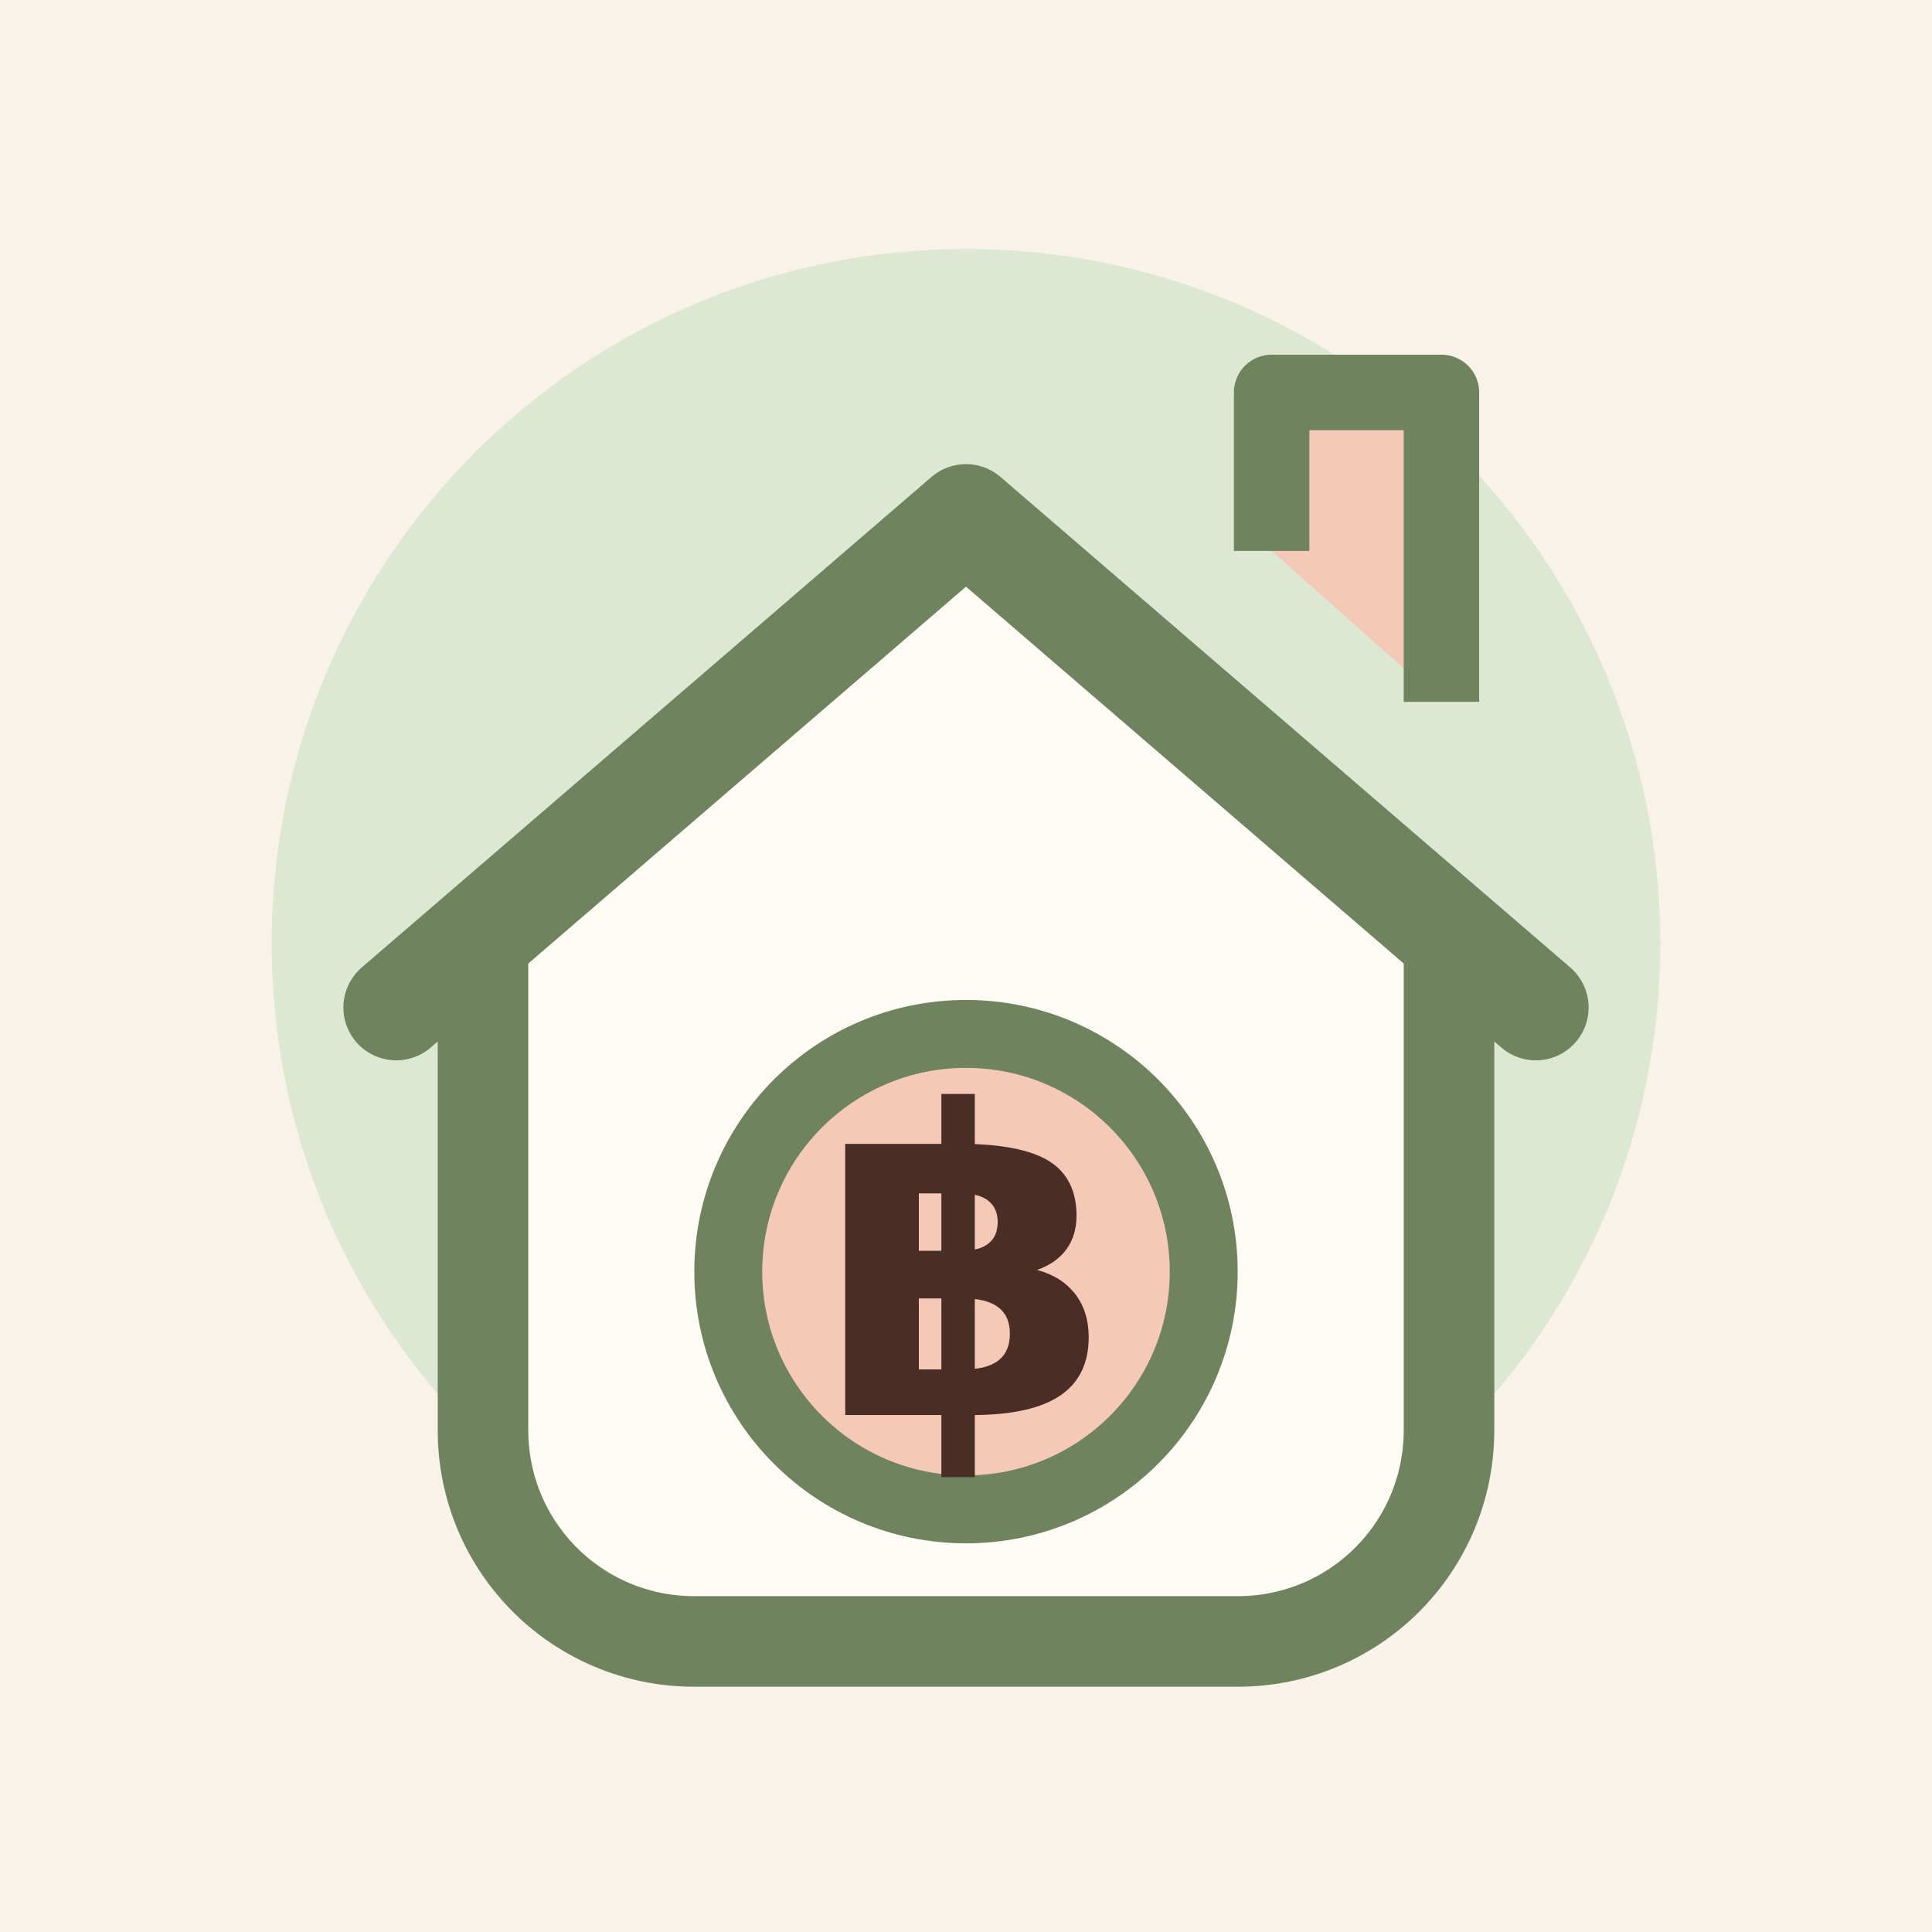
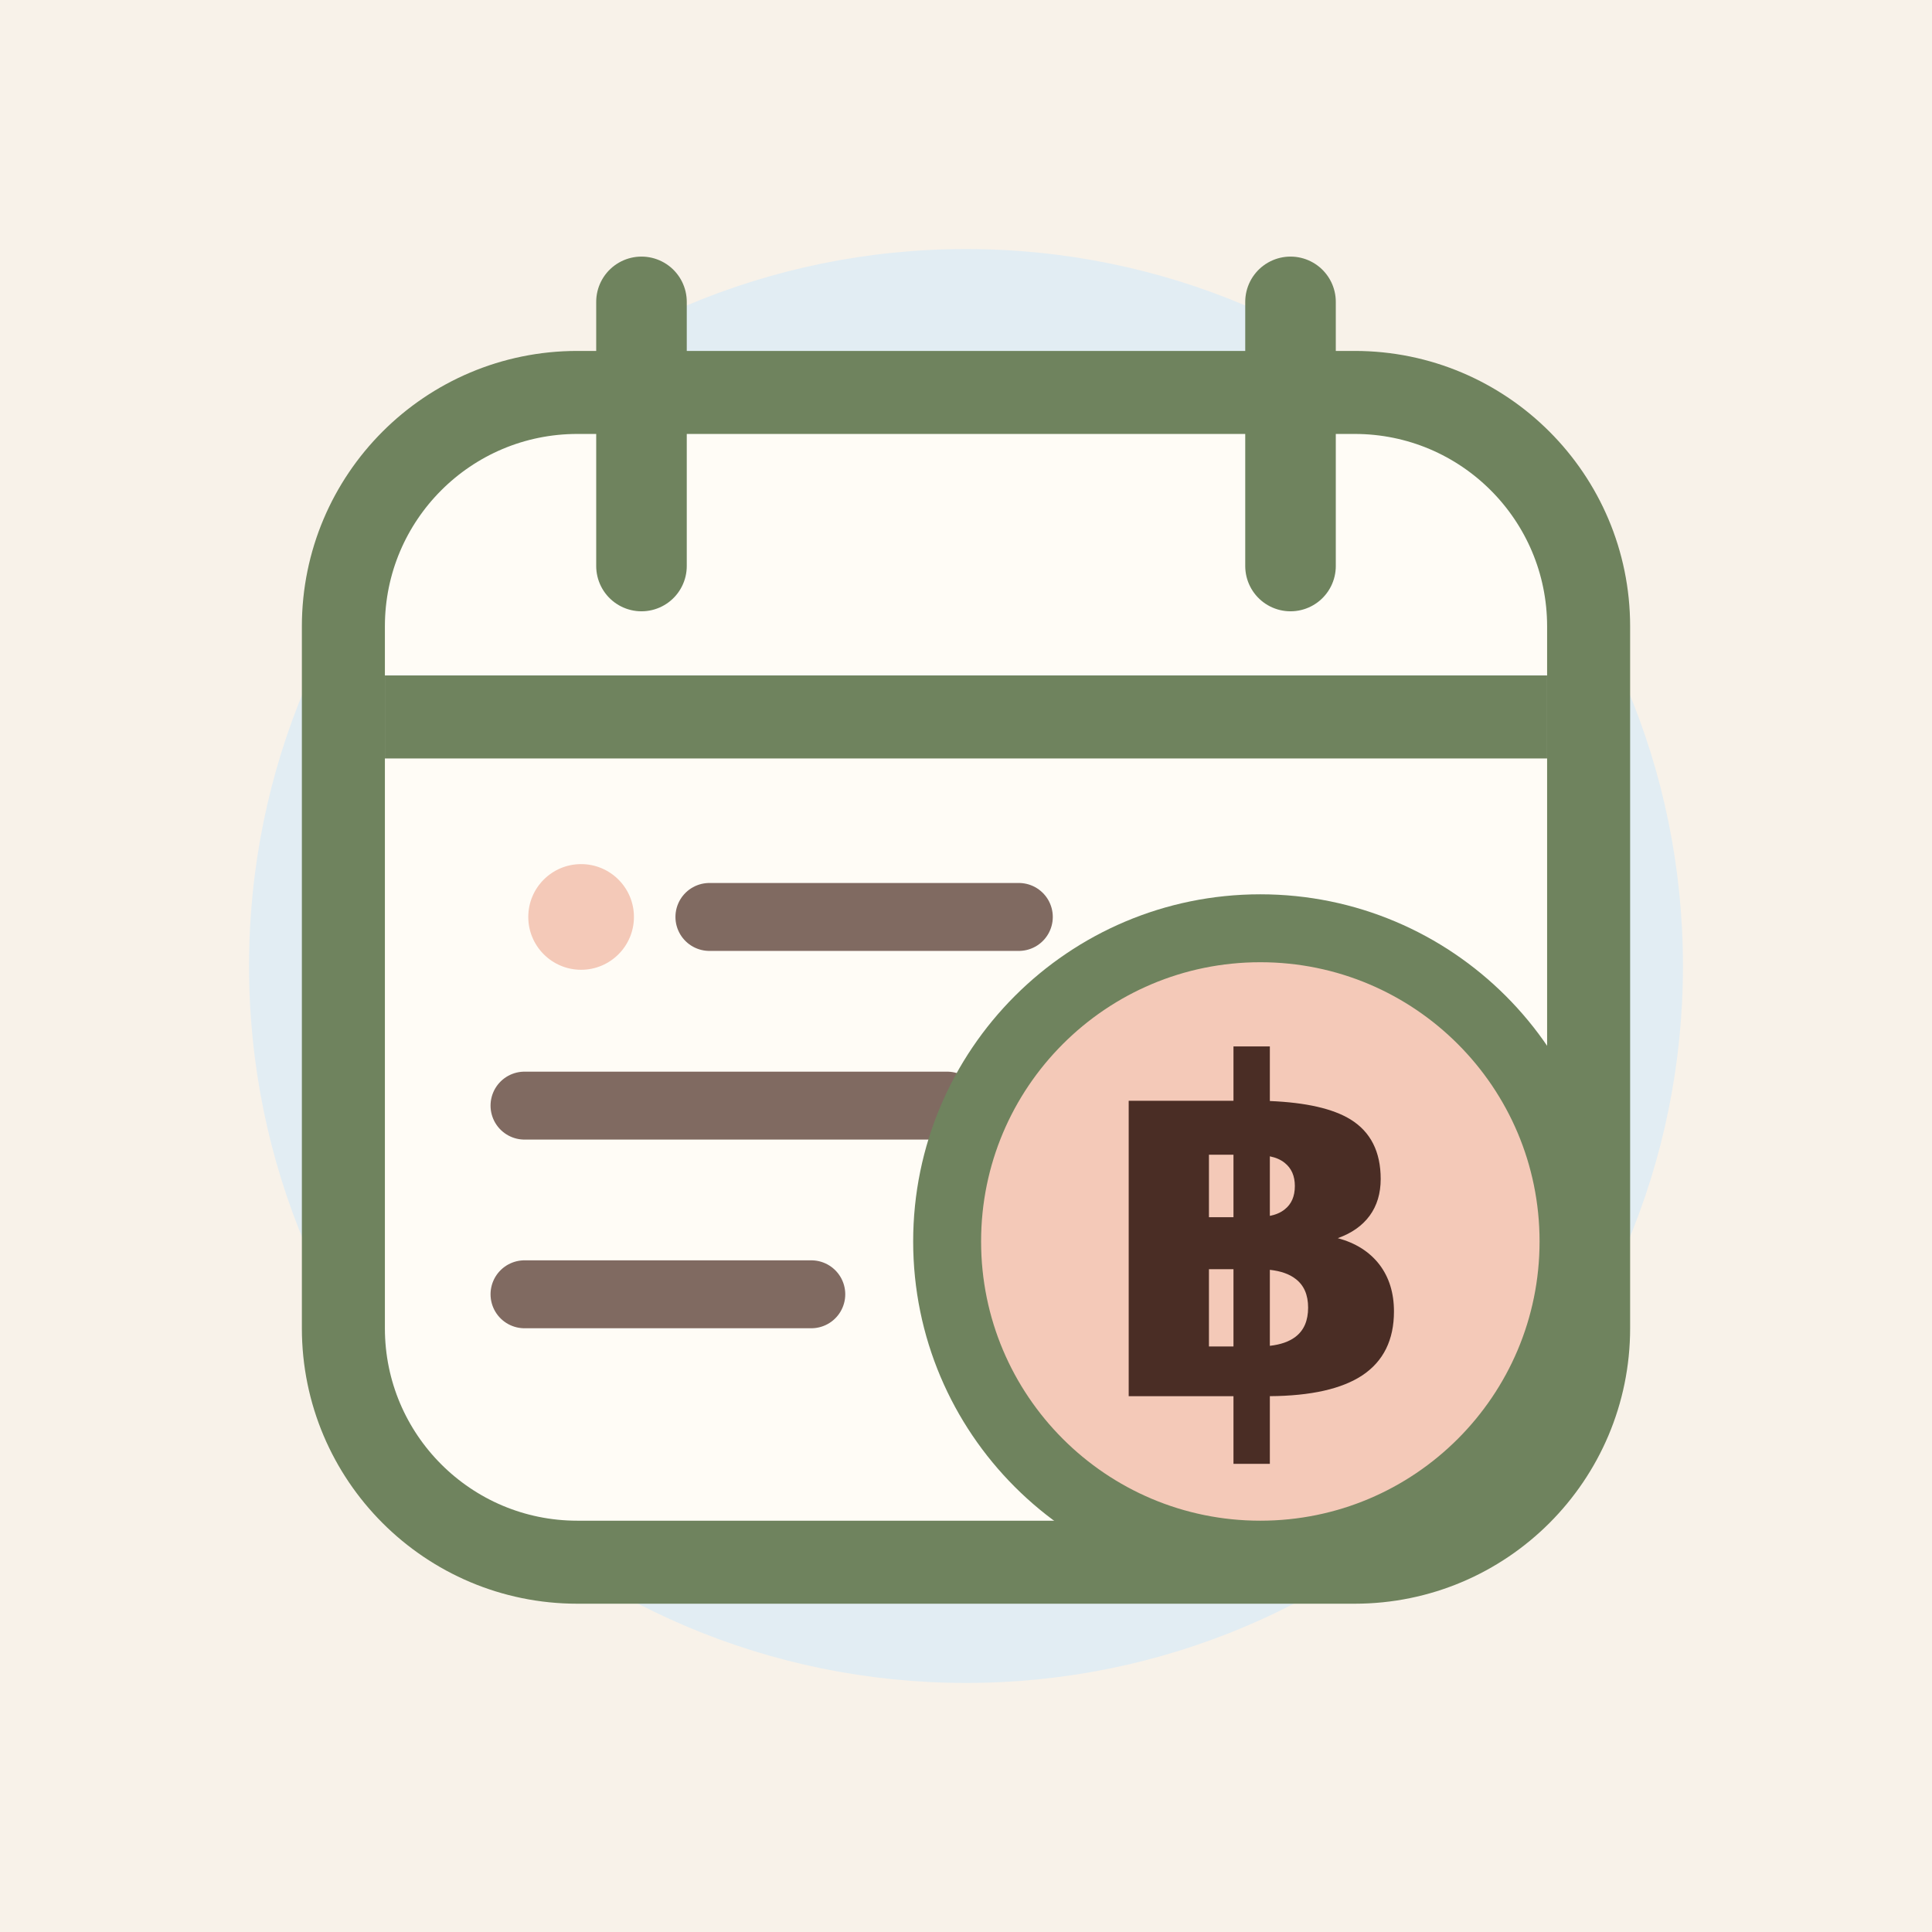
- <svg xmlns="http://www.w3.org/2000/svg" viewBox="0 0 512 512" role="img" aria-label="บ้านและเหรียญ">
+ <svg xmlns="http://www.w3.org/2000/svg" viewBox="0 0 512 512" role="img" aria-label="ปฏิทินงวดจ่ายและเหรียญบาท">
  <rect width="512" height="512" fill="#F8F2E9" />
-   <circle cx="256" cy="250" r="184" fill="#DCE8D1" />
-   <path d="M128 248 256 137l128 111v131c0 31-25 56-56 56H184c-31 0-56-25-56-56V248Z" fill="#FFFCF6" stroke="#6F835E" stroke-width="24" stroke-linejoin="round" />
-   <path d="m105 267 151-130 151 130" fill="none" stroke="#6F835E" stroke-width="28" stroke-linecap="round" stroke-linejoin="round" />
-   <path d="M337 146v-42h45v82" fill="#F4C9B8" stroke="#6F835E" stroke-width="20" stroke-linejoin="round" />
-   <circle cx="256" cy="337" r="63" fill="#F4C9B8" stroke="#6F835E" stroke-width="18" />
-   <text x="256" y="375" text-anchor="middle" font-family="DejaVu Sans, sans-serif" font-size="112" font-weight="700" fill="#4A2D25">฿</text>
+   <circle cx="256" cy="256" r="190" fill="#E2EDF3" />
+   <rect x="91" y="104" width="330" height="310" rx="62" fill="#FFFCF6" stroke="#6F835E" stroke-width="22" />
+   <path d="M102 190h308" fill="none" stroke="#6F835E" stroke-width="22" />
+   <path d="M170 80v70M342 80v70" fill="none" stroke="#6F835E" stroke-width="24" stroke-linecap="round" />
+   <circle cx="154" cy="243" r="14" fill="#F4C9B8" />
+   <path d="M188 243h82M139 293h112M139 343h76" fill="none" stroke="#806A61" stroke-width="18" stroke-linecap="round" />
+   <circle cx="334" cy="329" r="83" fill="#F4C9B8" stroke="#6F835E" stroke-width="18" />
+   <text x="334" y="370" text-anchor="middle" font-family="DejaVu Sans, sans-serif" font-size="122" font-weight="700" fill="#4A2D25">฿</text>
</svg>
